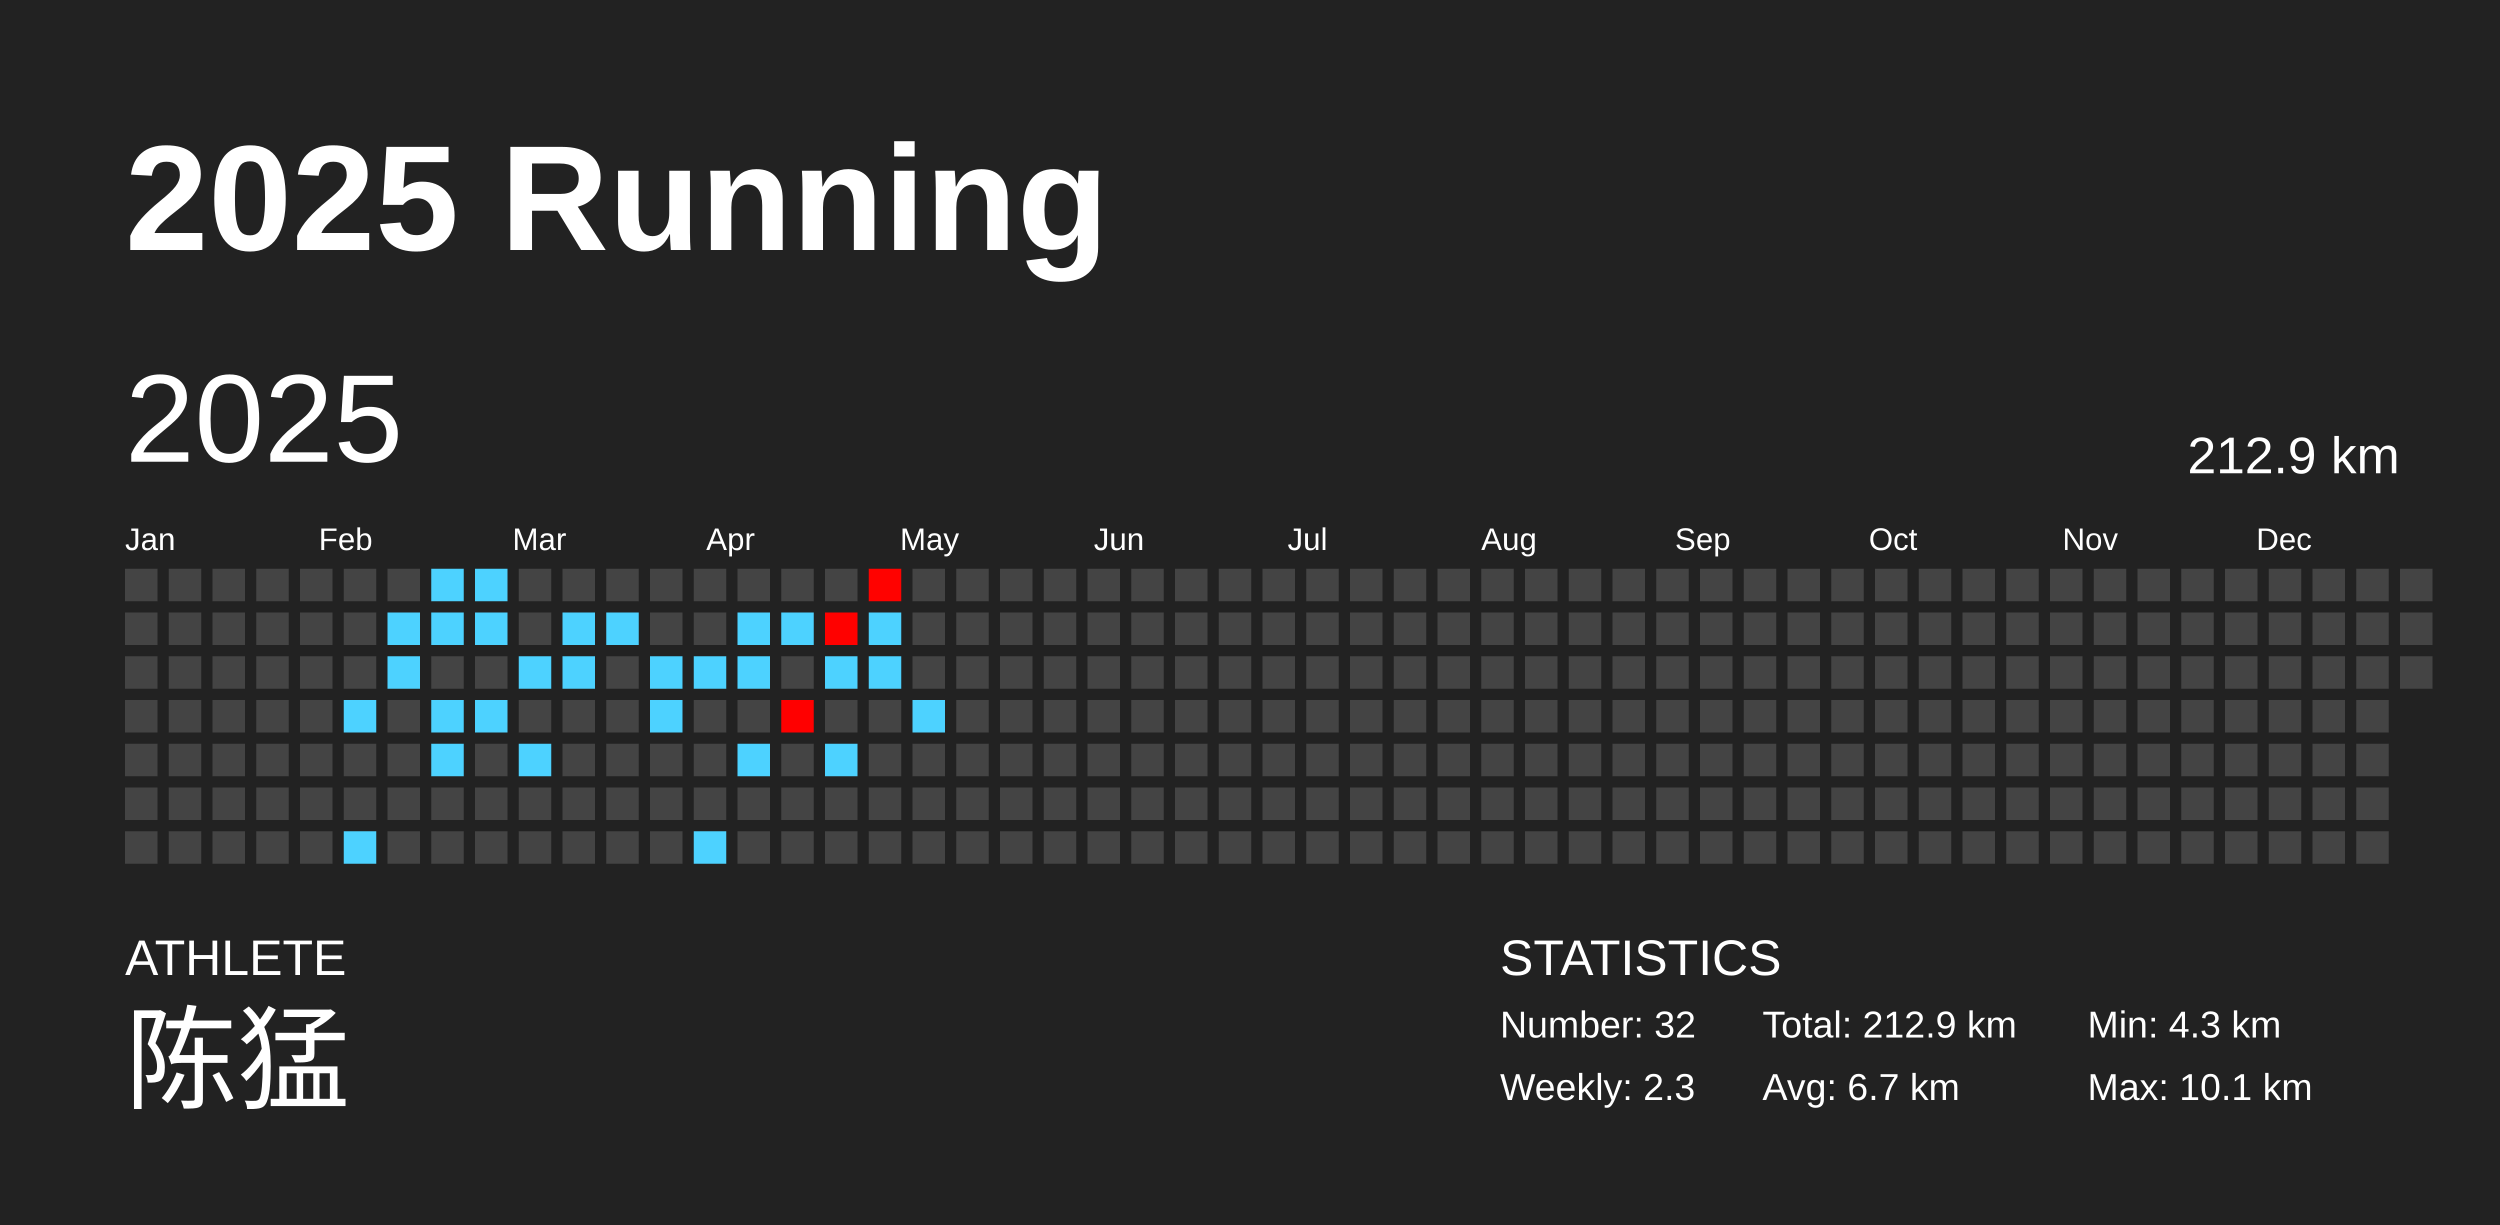
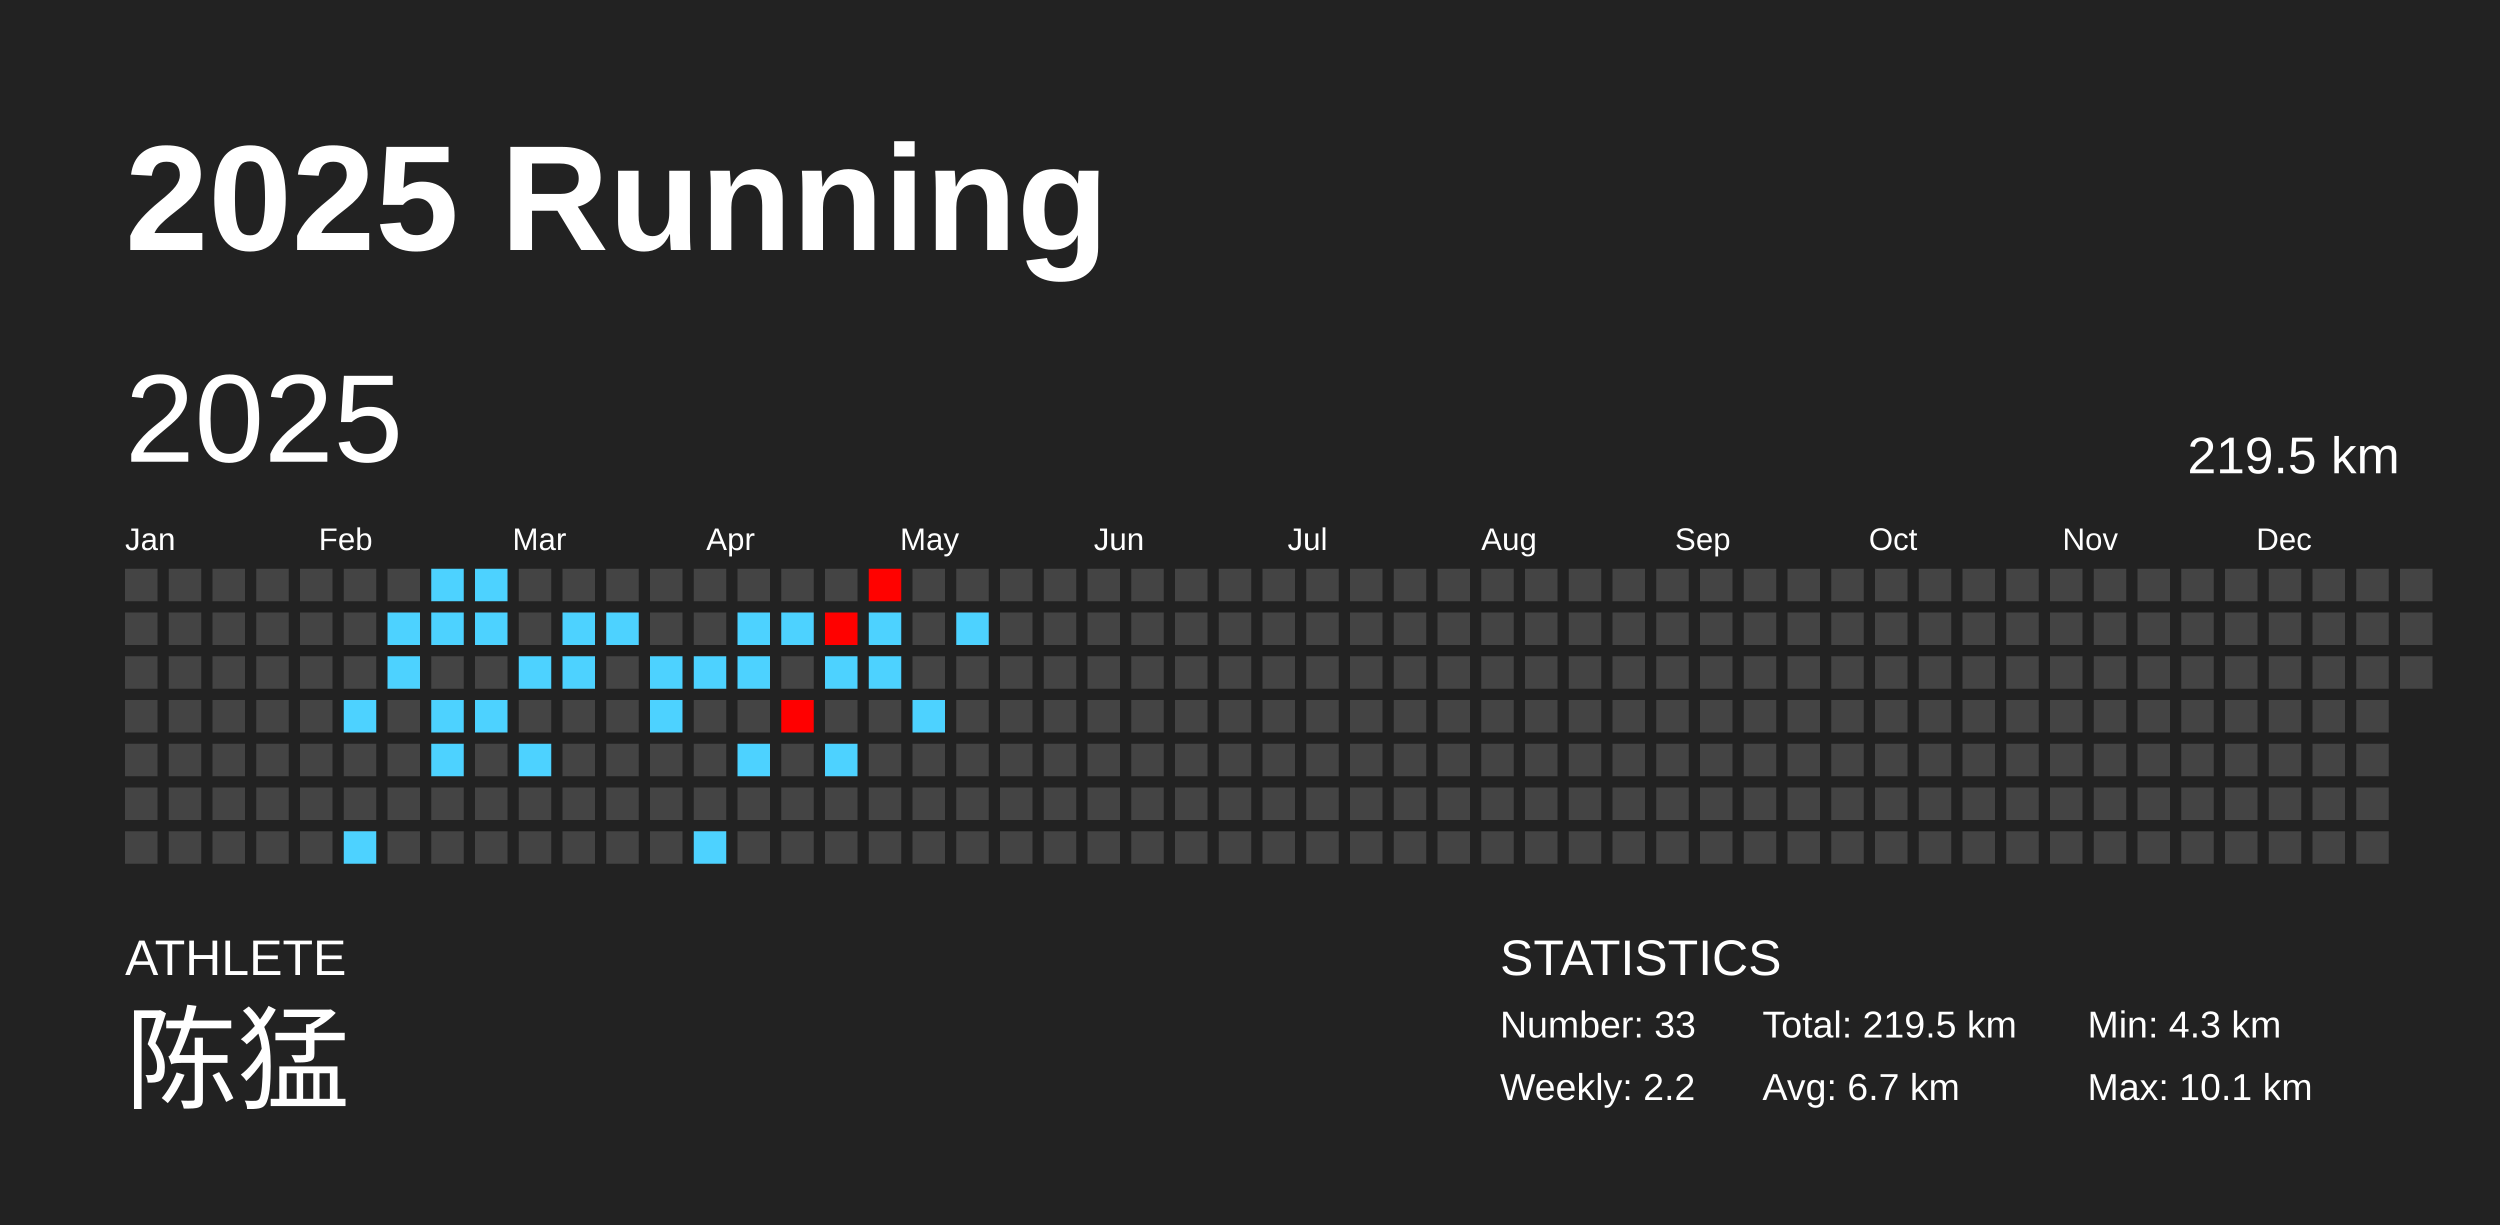
<svg xmlns="http://www.w3.org/2000/svg" baseProfile="full" height="98mm" version="1.1" viewBox="0,0,200,98" width="200mm">
  <defs />
  <rect fill="#222222" height="98" width="200" x="0" y="0" />
  <text fill="#FFFFFF" style="font-size:12px; font-family:Arial; font-weight:bold;" x="10" y="20">2025 Running</text>
  <text fill="#FFFFFF" style="font-size:4px; font-family:Arial" x="10" y="78">ATHLETE</text>
  <text fill="#FFFFFF" style="font-size:9px; font-family:Arial" x="10" y="88">陈猛</text>
  <text fill="#FFFFFF" style="font-size:4px; font-family:Arial" x="120" y="78">STATISTICS</text>
-   <text fill="#FFFFFF" style="font-size:3px; font-family:Arial" x="120" y="83">Number: 32</text>
-   <text fill="#FFFFFF" style="font-size:3px; font-family:Arial" x="120" y="88">Weekly: 2.3</text>
-   <text fill="#FFFFFF" style="font-size:3px; font-family:Arial" x="141" y="83">Total: 212.9 km</text>
+   <text fill="#FFFFFF" style="font-size:3px; font-family:Arial" x="120" y="83">Number: 33</text>
+   <text fill="#FFFFFF" style="font-size:3px; font-family:Arial" x="120" y="88">Weekly: 2.2</text>
+   <text fill="#FFFFFF" style="font-size:3px; font-family:Arial" x="141" y="83">Total: 219.5 km</text>
  <text fill="#FFFFFF" style="font-size:3px; font-family:Arial" x="141" y="88">Avg: 6.7 km</text>
  <text fill="#FFFFFF" style="font-size:3px; font-family:Arial" x="167" y="83">Min: 4.3 km</text>
  <text fill="#FFFFFF" style="font-size:3px; font-family:Arial" x="167" y="88">Max: 10.1 km</text>
  <text dominant-baseline="hanging" fill="#FFFFFF" style="font-size:10.0px; font-family:Arial;" x="10" y="30">2025</text>
-   <text dominant-baseline="hanging" fill="#FFFFFF" style="font-size:4.125px; font-family:Arial;" x="175" y="35">212.9 km</text>
+   <text dominant-baseline="hanging" fill="#FFFFFF" style="font-size:4.125px; font-family:Arial;" x="175" y="35">219.5 km</text>
  <text fill="#FFFFFF" style="font-size:2.5px; font-family:Arial" x="10.0" y="44">Jan</text>
  <text fill="#FFFFFF" style="font-size:2.5px; font-family:Arial" x="25.5" y="44">Feb</text>
  <text fill="#FFFFFF" style="font-size:2.5px; font-family:Arial" x="41.0" y="44">Mar</text>
  <text fill="#FFFFFF" style="font-size:2.5px; font-family:Arial" x="56.5" y="44">Apr</text>
  <text fill="#FFFFFF" style="font-size:2.5px; font-family:Arial" x="72.0" y="44">May</text>
  <text fill="#FFFFFF" style="font-size:2.5px; font-family:Arial" x="87.5" y="44">Jun</text>
  <text fill="#FFFFFF" style="font-size:2.5px; font-family:Arial" x="103.0" y="44">Jul</text>
  <text fill="#FFFFFF" style="font-size:2.5px; font-family:Arial" x="118.5" y="44">Aug</text>
  <text fill="#FFFFFF" style="font-size:2.5px; font-family:Arial" x="134.0" y="44">Sep</text>
  <text fill="#FFFFFF" style="font-size:2.5px; font-family:Arial" x="149.5" y="44">Oct</text>
  <text fill="#FFFFFF" style="font-size:2.5px; font-family:Arial" x="165.0" y="44">Nov</text>
  <text fill="#FFFFFF" style="font-size:2.5px; font-family:Arial" x="180.5" y="44">Dec</text>
  <rect fill="#444444" height="2.6" width="2.6" x="10.0" y="45.5" />
  <rect fill="#444444" height="2.6" width="2.6" x="10.0" y="49.0" />
  <rect fill="#444444" height="2.6" width="2.6" x="10.0" y="52.5" />
  <rect fill="#444444" height="2.6" width="2.6" x="10.0" y="56.0" />
  <rect fill="#444444" height="2.6" width="2.6" x="10.0" y="59.5" />
  <rect fill="#444444" height="2.6" width="2.6" x="10.0" y="63.0" />
  <rect fill="#444444" height="2.6" width="2.6" x="10.0" y="66.5" />
  <rect fill="#444444" height="2.6" width="2.6" x="13.5" y="45.5" />
  <rect fill="#444444" height="2.6" width="2.6" x="13.5" y="49.0" />
  <rect fill="#444444" height="2.6" width="2.6" x="13.5" y="52.5" />
  <rect fill="#444444" height="2.6" width="2.6" x="13.5" y="56.0" />
  <rect fill="#444444" height="2.6" width="2.6" x="13.5" y="59.5" />
  <rect fill="#444444" height="2.6" width="2.6" x="13.5" y="63.0" />
  <rect fill="#444444" height="2.6" width="2.6" x="13.5" y="66.5" />
  <rect fill="#444444" height="2.6" width="2.6" x="17.0" y="45.5" />
  <rect fill="#444444" height="2.6" width="2.6" x="17.0" y="49.0" />
  <rect fill="#444444" height="2.6" width="2.6" x="17.0" y="52.5" />
  <rect fill="#444444" height="2.6" width="2.6" x="17.0" y="56.0" />
  <rect fill="#444444" height="2.6" width="2.6" x="17.0" y="59.5" />
  <rect fill="#444444" height="2.6" width="2.6" x="17.0" y="63.0" />
  <rect fill="#444444" height="2.6" width="2.6" x="17.0" y="66.5" />
  <rect fill="#444444" height="2.6" width="2.6" x="20.5" y="45.5" />
  <rect fill="#444444" height="2.6" width="2.6" x="20.5" y="49.0" />
  <rect fill="#444444" height="2.6" width="2.6" x="20.5" y="52.5" />
  <rect fill="#444444" height="2.6" width="2.6" x="20.5" y="56.0" />
  <rect fill="#444444" height="2.6" width="2.6" x="20.5" y="59.5" />
  <rect fill="#444444" height="2.6" width="2.6" x="20.5" y="63.0" />
  <rect fill="#444444" height="2.6" width="2.6" x="20.5" y="66.5" />
  <rect fill="#444444" height="2.6" width="2.6" x="24.0" y="45.5" />
  <rect fill="#444444" height="2.6" width="2.6" x="24.0" y="49.0" />
  <rect fill="#444444" height="2.6" width="2.6" x="24.0" y="52.5" />
  <rect fill="#444444" height="2.6" width="2.6" x="24.0" y="56.0" />
  <rect fill="#444444" height="2.6" width="2.6" x="24.0" y="59.5" />
  <rect fill="#444444" height="2.6" width="2.6" x="24.0" y="63.0" />
  <rect fill="#444444" height="2.6" width="2.6" x="24.0" y="66.5" />
  <rect fill="#444444" height="2.6" width="2.6" x="27.5" y="45.5" />
  <rect fill="#444444" height="2.6" width="2.6" x="27.5" y="49.0" />
  <rect fill="#444444" height="2.6" width="2.6" x="27.5" y="52.5" />
  <rect fill="#4dd2ff" height="2.6" width="2.6" x="27.5" y="56.0" />
  <rect fill="#444444" height="2.6" width="2.6" x="27.5" y="59.5" />
  <rect fill="#444444" height="2.6" width="2.6" x="27.5" y="63.0" />
  <rect fill="#4dd2ff" height="2.6" width="2.6" x="27.5" y="66.5" />
  <rect fill="#444444" height="2.6" width="2.6" x="31.0" y="45.5" />
  <rect fill="#4dd2ff" height="2.6" width="2.6" x="31.0" y="49.0" />
  <rect fill="#4dd2ff" height="2.6" width="2.6" x="31.0" y="52.5" />
  <rect fill="#444444" height="2.6" width="2.6" x="31.0" y="56.0" />
  <rect fill="#444444" height="2.6" width="2.6" x="31.0" y="59.5" />
  <rect fill="#444444" height="2.6" width="2.6" x="31.0" y="63.0" />
  <rect fill="#444444" height="2.6" width="2.6" x="31.0" y="66.5" />
  <rect fill="#4dd2ff" height="2.6" width="2.6" x="34.5" y="45.5" />
  <rect fill="#4dd2ff" height="2.6" width="2.6" x="34.5" y="49.0" />
  <rect fill="#444444" height="2.6" width="2.6" x="34.5" y="52.5" />
  <rect fill="#4dd2ff" height="2.6" width="2.6" x="34.5" y="56.0" />
  <rect fill="#4dd2ff" height="2.6" width="2.6" x="34.5" y="59.5" />
  <rect fill="#444444" height="2.6" width="2.6" x="34.5" y="63.0" />
  <rect fill="#444444" height="2.6" width="2.6" x="34.5" y="66.5" />
  <rect fill="#4dd2ff" height="2.6" width="2.6" x="38.0" y="45.5" />
  <rect fill="#4dd2ff" height="2.6" width="2.6" x="38.0" y="49.0" />
  <rect fill="#444444" height="2.6" width="2.6" x="38.0" y="52.5" />
  <rect fill="#4dd2ff" height="2.6" width="2.6" x="38.0" y="56.0" />
  <rect fill="#444444" height="2.6" width="2.6" x="38.0" y="59.5" />
  <rect fill="#444444" height="2.6" width="2.6" x="38.0" y="63.0" />
  <rect fill="#444444" height="2.6" width="2.6" x="38.0" y="66.5" />
  <rect fill="#444444" height="2.6" width="2.6" x="41.5" y="45.5" />
  <rect fill="#444444" height="2.6" width="2.6" x="41.5" y="49.0" />
  <rect fill="#4dd2ff" height="2.6" width="2.6" x="41.5" y="52.5" />
  <rect fill="#444444" height="2.6" width="2.6" x="41.5" y="56.0" />
  <rect fill="#4dd2ff" height="2.6" width="2.6" x="41.5" y="59.5" />
  <rect fill="#444444" height="2.6" width="2.6" x="41.5" y="63.0" />
  <rect fill="#444444" height="2.6" width="2.6" x="41.5" y="66.5" />
  <rect fill="#444444" height="2.6" width="2.6" x="45.0" y="45.5" />
  <rect fill="#4dd2ff" height="2.6" width="2.6" x="45.0" y="49.0" />
  <rect fill="#4dd2ff" height="2.6" width="2.6" x="45.0" y="52.5" />
  <rect fill="#444444" height="2.6" width="2.6" x="45.0" y="56.0" />
  <rect fill="#444444" height="2.6" width="2.6" x="45.0" y="59.5" />
  <rect fill="#444444" height="2.6" width="2.6" x="45.0" y="63.0" />
  <rect fill="#444444" height="2.6" width="2.6" x="45.0" y="66.5" />
  <rect fill="#444444" height="2.6" width="2.6" x="48.5" y="45.5" />
  <rect fill="#4dd2ff" height="2.6" width="2.6" x="48.5" y="49.0" />
  <rect fill="#444444" height="2.6" width="2.6" x="48.5" y="52.5" />
  <rect fill="#444444" height="2.6" width="2.6" x="48.5" y="56.0" />
  <rect fill="#444444" height="2.6" width="2.6" x="48.5" y="59.5" />
  <rect fill="#444444" height="2.6" width="2.6" x="48.5" y="63.0" />
  <rect fill="#444444" height="2.6" width="2.6" x="48.5" y="66.5" />
  <rect fill="#444444" height="2.6" width="2.6" x="52.0" y="45.5" />
  <rect fill="#444444" height="2.6" width="2.6" x="52.0" y="49.0" />
  <rect fill="#4dd2ff" height="2.6" width="2.6" x="52.0" y="52.5" />
  <rect fill="#4dd2ff" height="2.6" width="2.6" x="52.0" y="56.0" />
  <rect fill="#444444" height="2.6" width="2.6" x="52.0" y="59.5" />
  <rect fill="#444444" height="2.6" width="2.6" x="52.0" y="63.0" />
  <rect fill="#444444" height="2.6" width="2.6" x="52.0" y="66.5" />
  <rect fill="#444444" height="2.6" width="2.6" x="55.5" y="45.5" />
  <rect fill="#444444" height="2.6" width="2.6" x="55.5" y="49.0" />
  <rect fill="#4dd2ff" height="2.6" width="2.6" x="55.5" y="52.5" />
  <rect fill="#444444" height="2.6" width="2.6" x="55.5" y="56.0" />
  <rect fill="#444444" height="2.6" width="2.6" x="55.5" y="59.5" />
  <rect fill="#444444" height="2.6" width="2.6" x="55.5" y="63.0" />
  <rect fill="#4dd2ff" height="2.6" width="2.6" x="55.5" y="66.5" />
  <rect fill="#444444" height="2.6" width="2.6" x="59.0" y="45.5" />
  <rect fill="#4dd2ff" height="2.6" width="2.6" x="59.0" y="49.0" />
  <rect fill="#4dd2ff" height="2.6" width="2.6" x="59.0" y="52.5" />
  <rect fill="#444444" height="2.6" width="2.6" x="59.0" y="56.0" />
  <rect fill="#4dd2ff" height="2.6" width="2.6" x="59.0" y="59.5" />
  <rect fill="#444444" height="2.6" width="2.6" x="59.0" y="63.0" />
  <rect fill="#444444" height="2.6" width="2.6" x="59.0" y="66.5" />
  <rect fill="#444444" height="2.6" width="2.6" x="62.5" y="45.5" />
  <rect fill="#4dd2ff" height="2.6" width="2.6" x="62.5" y="49.0" />
  <rect fill="#444444" height="2.6" width="2.6" x="62.5" y="52.5" />
  <rect fill="#ff0000" height="2.6" width="2.6" x="62.5" y="56.0" />
  <rect fill="#444444" height="2.6" width="2.6" x="62.5" y="59.5" />
  <rect fill="#444444" height="2.6" width="2.6" x="62.5" y="63.0" />
  <rect fill="#444444" height="2.6" width="2.6" x="62.5" y="66.5" />
  <rect fill="#444444" height="2.6" width="2.6" x="66.0" y="45.5" />
  <rect fill="#ff0100" height="2.6" width="2.6" x="66.0" y="49.0" />
  <rect fill="#4dd2ff" height="2.6" width="2.6" x="66.0" y="52.5" />
  <rect fill="#444444" height="2.6" width="2.6" x="66.0" y="56.0" />
  <rect fill="#4dd2ff" height="2.6" width="2.6" x="66.0" y="59.5" />
  <rect fill="#444444" height="2.6" width="2.6" x="66.0" y="63.0" />
  <rect fill="#444444" height="2.6" width="2.6" x="66.0" y="66.5" />
  <rect fill="#ff0200" height="2.6" width="2.6" x="69.5" y="45.5" />
  <rect fill="#4dd2ff" height="2.6" width="2.6" x="69.5" y="49.0" />
  <rect fill="#4dd2ff" height="2.6" width="2.6" x="69.5" y="52.5" />
  <rect fill="#444444" height="2.6" width="2.6" x="69.5" y="56.0" />
  <rect fill="#444444" height="2.6" width="2.6" x="69.5" y="59.5" />
  <rect fill="#444444" height="2.6" width="2.6" x="69.5" y="63.0" />
  <rect fill="#444444" height="2.6" width="2.6" x="69.5" y="66.5" />
  <rect fill="#444444" height="2.6" width="2.6" x="73.0" y="45.5" />
  <rect fill="#444444" height="2.6" width="2.6" x="73.0" y="49.0" />
  <rect fill="#444444" height="2.6" width="2.6" x="73.0" y="52.5" />
  <rect fill="#4dd2ff" height="2.6" width="2.6" x="73.0" y="56.0" />
  <rect fill="#444444" height="2.6" width="2.6" x="73.0" y="59.5" />
  <rect fill="#444444" height="2.6" width="2.6" x="73.0" y="63.0" />
  <rect fill="#444444" height="2.6" width="2.6" x="73.0" y="66.5" />
  <rect fill="#444444" height="2.6" width="2.6" x="76.5" y="45.5" />
-   <rect fill="#444444" height="2.6" width="2.6" x="76.5" y="49.0" />
+   <rect fill="#4dd2ff" height="2.6" width="2.6" x="76.5" y="49.0" />
  <rect fill="#444444" height="2.6" width="2.6" x="76.5" y="52.5" />
  <rect fill="#444444" height="2.6" width="2.6" x="76.5" y="56.0" />
  <rect fill="#444444" height="2.6" width="2.6" x="76.5" y="59.5" />
  <rect fill="#444444" height="2.6" width="2.6" x="76.5" y="63.0" />
  <rect fill="#444444" height="2.6" width="2.6" x="76.5" y="66.5" />
  <rect fill="#444444" height="2.6" width="2.6" x="80.0" y="45.5" />
  <rect fill="#444444" height="2.6" width="2.6" x="80.0" y="49.0" />
  <rect fill="#444444" height="2.6" width="2.6" x="80.0" y="52.5" />
  <rect fill="#444444" height="2.6" width="2.6" x="80.0" y="56.0" />
  <rect fill="#444444" height="2.6" width="2.6" x="80.0" y="59.5" />
  <rect fill="#444444" height="2.6" width="2.6" x="80.0" y="63.0" />
  <rect fill="#444444" height="2.6" width="2.6" x="80.0" y="66.5" />
  <rect fill="#444444" height="2.6" width="2.6" x="83.5" y="45.5" />
  <rect fill="#444444" height="2.6" width="2.6" x="83.5" y="49.0" />
  <rect fill="#444444" height="2.6" width="2.6" x="83.5" y="52.5" />
  <rect fill="#444444" height="2.6" width="2.6" x="83.5" y="56.0" />
  <rect fill="#444444" height="2.6" width="2.6" x="83.5" y="59.5" />
  <rect fill="#444444" height="2.6" width="2.6" x="83.5" y="63.0" />
  <rect fill="#444444" height="2.6" width="2.6" x="83.5" y="66.5" />
  <rect fill="#444444" height="2.6" width="2.6" x="87.0" y="45.5" />
  <rect fill="#444444" height="2.6" width="2.6" x="87.0" y="49.0" />
  <rect fill="#444444" height="2.6" width="2.6" x="87.0" y="52.5" />
  <rect fill="#444444" height="2.6" width="2.6" x="87.0" y="56.0" />
  <rect fill="#444444" height="2.6" width="2.6" x="87.0" y="59.5" />
  <rect fill="#444444" height="2.6" width="2.6" x="87.0" y="63.0" />
  <rect fill="#444444" height="2.6" width="2.6" x="87.0" y="66.5" />
  <rect fill="#444444" height="2.6" width="2.6" x="90.5" y="45.5" />
  <rect fill="#444444" height="2.6" width="2.6" x="90.5" y="49.0" />
  <rect fill="#444444" height="2.6" width="2.6" x="90.5" y="52.5" />
  <rect fill="#444444" height="2.6" width="2.6" x="90.5" y="56.0" />
  <rect fill="#444444" height="2.6" width="2.6" x="90.5" y="59.5" />
  <rect fill="#444444" height="2.6" width="2.6" x="90.5" y="63.0" />
  <rect fill="#444444" height="2.6" width="2.6" x="90.5" y="66.5" />
  <rect fill="#444444" height="2.6" width="2.6" x="94.0" y="45.5" />
  <rect fill="#444444" height="2.6" width="2.6" x="94.0" y="49.0" />
  <rect fill="#444444" height="2.6" width="2.6" x="94.0" y="52.5" />
  <rect fill="#444444" height="2.6" width="2.6" x="94.0" y="56.0" />
  <rect fill="#444444" height="2.6" width="2.6" x="94.0" y="59.5" />
  <rect fill="#444444" height="2.6" width="2.6" x="94.0" y="63.0" />
  <rect fill="#444444" height="2.6" width="2.6" x="94.0" y="66.5" />
  <rect fill="#444444" height="2.6" width="2.6" x="97.5" y="45.5" />
  <rect fill="#444444" height="2.6" width="2.6" x="97.5" y="49.0" />
  <rect fill="#444444" height="2.6" width="2.6" x="97.5" y="52.5" />
  <rect fill="#444444" height="2.6" width="2.6" x="97.5" y="56.0" />
  <rect fill="#444444" height="2.6" width="2.6" x="97.5" y="59.5" />
  <rect fill="#444444" height="2.6" width="2.6" x="97.5" y="63.0" />
  <rect fill="#444444" height="2.6" width="2.6" x="97.5" y="66.5" />
  <rect fill="#444444" height="2.6" width="2.6" x="101.0" y="45.5" />
  <rect fill="#444444" height="2.6" width="2.6" x="101.0" y="49.0" />
  <rect fill="#444444" height="2.6" width="2.6" x="101.0" y="52.5" />
  <rect fill="#444444" height="2.6" width="2.6" x="101.0" y="56.0" />
  <rect fill="#444444" height="2.6" width="2.6" x="101.0" y="59.5" />
  <rect fill="#444444" height="2.6" width="2.6" x="101.0" y="63.0" />
  <rect fill="#444444" height="2.6" width="2.6" x="101.0" y="66.5" />
  <rect fill="#444444" height="2.6" width="2.6" x="104.5" y="45.5" />
  <rect fill="#444444" height="2.6" width="2.6" x="104.5" y="49.0" />
  <rect fill="#444444" height="2.6" width="2.6" x="104.5" y="52.5" />
  <rect fill="#444444" height="2.6" width="2.6" x="104.5" y="56.0" />
  <rect fill="#444444" height="2.6" width="2.6" x="104.5" y="59.5" />
  <rect fill="#444444" height="2.6" width="2.6" x="104.5" y="63.0" />
  <rect fill="#444444" height="2.6" width="2.6" x="104.5" y="66.5" />
  <rect fill="#444444" height="2.6" width="2.6" x="108.0" y="45.5" />
  <rect fill="#444444" height="2.6" width="2.6" x="108.0" y="49.0" />
  <rect fill="#444444" height="2.6" width="2.6" x="108.0" y="52.5" />
  <rect fill="#444444" height="2.6" width="2.6" x="108.0" y="56.0" />
  <rect fill="#444444" height="2.6" width="2.6" x="108.0" y="59.5" />
  <rect fill="#444444" height="2.6" width="2.6" x="108.0" y="63.0" />
  <rect fill="#444444" height="2.6" width="2.6" x="108.0" y="66.5" />
  <rect fill="#444444" height="2.6" width="2.6" x="111.5" y="45.5" />
  <rect fill="#444444" height="2.6" width="2.6" x="111.5" y="49.0" />
  <rect fill="#444444" height="2.6" width="2.6" x="111.5" y="52.5" />
  <rect fill="#444444" height="2.6" width="2.6" x="111.5" y="56.0" />
  <rect fill="#444444" height="2.6" width="2.6" x="111.5" y="59.5" />
  <rect fill="#444444" height="2.6" width="2.6" x="111.5" y="63.0" />
  <rect fill="#444444" height="2.6" width="2.6" x="111.5" y="66.5" />
  <rect fill="#444444" height="2.6" width="2.6" x="115.0" y="45.5" />
  <rect fill="#444444" height="2.6" width="2.6" x="115.0" y="49.0" />
  <rect fill="#444444" height="2.6" width="2.6" x="115.0" y="52.5" />
  <rect fill="#444444" height="2.6" width="2.6" x="115.0" y="56.0" />
  <rect fill="#444444" height="2.6" width="2.6" x="115.0" y="59.5" />
  <rect fill="#444444" height="2.6" width="2.6" x="115.0" y="63.0" />
  <rect fill="#444444" height="2.6" width="2.6" x="115.0" y="66.5" />
  <rect fill="#444444" height="2.6" width="2.6" x="118.5" y="45.5" />
  <rect fill="#444444" height="2.6" width="2.6" x="118.5" y="49.0" />
  <rect fill="#444444" height="2.6" width="2.6" x="118.5" y="52.5" />
  <rect fill="#444444" height="2.6" width="2.6" x="118.5" y="56.0" />
  <rect fill="#444444" height="2.6" width="2.6" x="118.5" y="59.5" />
  <rect fill="#444444" height="2.6" width="2.6" x="118.5" y="63.0" />
  <rect fill="#444444" height="2.6" width="2.6" x="118.5" y="66.5" />
  <rect fill="#444444" height="2.6" width="2.6" x="122.0" y="45.5" />
  <rect fill="#444444" height="2.6" width="2.6" x="122.0" y="49.0" />
  <rect fill="#444444" height="2.6" width="2.6" x="122.0" y="52.5" />
  <rect fill="#444444" height="2.6" width="2.6" x="122.0" y="56.0" />
  <rect fill="#444444" height="2.6" width="2.6" x="122.0" y="59.5" />
  <rect fill="#444444" height="2.6" width="2.6" x="122.0" y="63.0" />
  <rect fill="#444444" height="2.6" width="2.6" x="122.0" y="66.5" />
  <rect fill="#444444" height="2.6" width="2.6" x="125.5" y="45.5" />
  <rect fill="#444444" height="2.6" width="2.6" x="125.5" y="49.0" />
  <rect fill="#444444" height="2.6" width="2.6" x="125.5" y="52.5" />
  <rect fill="#444444" height="2.6" width="2.6" x="125.5" y="56.0" />
  <rect fill="#444444" height="2.6" width="2.6" x="125.5" y="59.5" />
  <rect fill="#444444" height="2.6" width="2.6" x="125.5" y="63.0" />
  <rect fill="#444444" height="2.6" width="2.6" x="125.5" y="66.5" />
  <rect fill="#444444" height="2.6" width="2.6" x="129.0" y="45.5" />
  <rect fill="#444444" height="2.6" width="2.6" x="129.0" y="49.0" />
  <rect fill="#444444" height="2.6" width="2.6" x="129.0" y="52.5" />
  <rect fill="#444444" height="2.6" width="2.6" x="129.0" y="56.0" />
  <rect fill="#444444" height="2.6" width="2.6" x="129.0" y="59.5" />
  <rect fill="#444444" height="2.6" width="2.6" x="129.0" y="63.0" />
  <rect fill="#444444" height="2.6" width="2.6" x="129.0" y="66.5" />
  <rect fill="#444444" height="2.6" width="2.6" x="132.5" y="45.5" />
  <rect fill="#444444" height="2.6" width="2.6" x="132.5" y="49.0" />
  <rect fill="#444444" height="2.6" width="2.6" x="132.5" y="52.5" />
  <rect fill="#444444" height="2.6" width="2.6" x="132.5" y="56.0" />
  <rect fill="#444444" height="2.6" width="2.6" x="132.5" y="59.5" />
  <rect fill="#444444" height="2.6" width="2.6" x="132.5" y="63.0" />
  <rect fill="#444444" height="2.6" width="2.6" x="132.5" y="66.5" />
  <rect fill="#444444" height="2.6" width="2.6" x="136.0" y="45.5" />
  <rect fill="#444444" height="2.6" width="2.6" x="136.0" y="49.0" />
  <rect fill="#444444" height="2.6" width="2.6" x="136.0" y="52.5" />
  <rect fill="#444444" height="2.6" width="2.6" x="136.0" y="56.0" />
  <rect fill="#444444" height="2.6" width="2.6" x="136.0" y="59.5" />
  <rect fill="#444444" height="2.6" width="2.6" x="136.0" y="63.0" />
  <rect fill="#444444" height="2.6" width="2.6" x="136.0" y="66.5" />
  <rect fill="#444444" height="2.6" width="2.6" x="139.5" y="45.5" />
  <rect fill="#444444" height="2.6" width="2.6" x="139.5" y="49.0" />
  <rect fill="#444444" height="2.6" width="2.6" x="139.5" y="52.5" />
  <rect fill="#444444" height="2.6" width="2.6" x="139.5" y="56.0" />
  <rect fill="#444444" height="2.6" width="2.6" x="139.5" y="59.5" />
  <rect fill="#444444" height="2.6" width="2.6" x="139.5" y="63.0" />
  <rect fill="#444444" height="2.6" width="2.6" x="139.5" y="66.5" />
  <rect fill="#444444" height="2.6" width="2.6" x="143.0" y="45.5" />
  <rect fill="#444444" height="2.6" width="2.6" x="143.0" y="49.0" />
  <rect fill="#444444" height="2.6" width="2.6" x="143.0" y="52.5" />
  <rect fill="#444444" height="2.6" width="2.6" x="143.0" y="56.0" />
  <rect fill="#444444" height="2.6" width="2.6" x="143.0" y="59.5" />
  <rect fill="#444444" height="2.6" width="2.6" x="143.0" y="63.0" />
  <rect fill="#444444" height="2.6" width="2.6" x="143.0" y="66.5" />
  <rect fill="#444444" height="2.6" width="2.6" x="146.5" y="45.5" />
  <rect fill="#444444" height="2.6" width="2.6" x="146.5" y="49.0" />
  <rect fill="#444444" height="2.6" width="2.6" x="146.5" y="52.5" />
  <rect fill="#444444" height="2.6" width="2.6" x="146.5" y="56.0" />
  <rect fill="#444444" height="2.6" width="2.6" x="146.5" y="59.5" />
  <rect fill="#444444" height="2.6" width="2.6" x="146.5" y="63.0" />
  <rect fill="#444444" height="2.6" width="2.6" x="146.5" y="66.5" />
  <rect fill="#444444" height="2.6" width="2.6" x="150.0" y="45.5" />
  <rect fill="#444444" height="2.6" width="2.6" x="150.0" y="49.0" />
  <rect fill="#444444" height="2.6" width="2.6" x="150.0" y="52.5" />
  <rect fill="#444444" height="2.6" width="2.6" x="150.0" y="56.0" />
  <rect fill="#444444" height="2.6" width="2.6" x="150.0" y="59.5" />
  <rect fill="#444444" height="2.6" width="2.6" x="150.0" y="63.0" />
  <rect fill="#444444" height="2.6" width="2.6" x="150.0" y="66.5" />
  <rect fill="#444444" height="2.6" width="2.6" x="153.5" y="45.5" />
  <rect fill="#444444" height="2.6" width="2.6" x="153.5" y="49.0" />
  <rect fill="#444444" height="2.6" width="2.6" x="153.5" y="52.5" />
  <rect fill="#444444" height="2.6" width="2.6" x="153.5" y="56.0" />
  <rect fill="#444444" height="2.6" width="2.6" x="153.5" y="59.5" />
  <rect fill="#444444" height="2.6" width="2.6" x="153.5" y="63.0" />
  <rect fill="#444444" height="2.6" width="2.6" x="153.5" y="66.5" />
  <rect fill="#444444" height="2.6" width="2.6" x="157.0" y="45.5" />
  <rect fill="#444444" height="2.6" width="2.6" x="157.0" y="49.0" />
  <rect fill="#444444" height="2.6" width="2.6" x="157.0" y="52.5" />
  <rect fill="#444444" height="2.6" width="2.6" x="157.0" y="56.0" />
  <rect fill="#444444" height="2.6" width="2.6" x="157.0" y="59.5" />
  <rect fill="#444444" height="2.6" width="2.6" x="157.0" y="63.0" />
  <rect fill="#444444" height="2.6" width="2.6" x="157.0" y="66.5" />
  <rect fill="#444444" height="2.6" width="2.6" x="160.5" y="45.5" />
  <rect fill="#444444" height="2.6" width="2.6" x="160.5" y="49.0" />
  <rect fill="#444444" height="2.6" width="2.6" x="160.5" y="52.5" />
  <rect fill="#444444" height="2.6" width="2.6" x="160.5" y="56.0" />
  <rect fill="#444444" height="2.6" width="2.6" x="160.5" y="59.5" />
  <rect fill="#444444" height="2.6" width="2.6" x="160.5" y="63.0" />
  <rect fill="#444444" height="2.6" width="2.6" x="160.5" y="66.5" />
  <rect fill="#444444" height="2.6" width="2.6" x="164.0" y="45.5" />
  <rect fill="#444444" height="2.6" width="2.6" x="164.0" y="49.0" />
  <rect fill="#444444" height="2.6" width="2.6" x="164.0" y="52.5" />
  <rect fill="#444444" height="2.6" width="2.6" x="164.0" y="56.0" />
  <rect fill="#444444" height="2.6" width="2.6" x="164.0" y="59.5" />
  <rect fill="#444444" height="2.6" width="2.6" x="164.0" y="63.0" />
  <rect fill="#444444" height="2.6" width="2.6" x="164.0" y="66.5" />
  <rect fill="#444444" height="2.6" width="2.6" x="167.5" y="45.5" />
  <rect fill="#444444" height="2.6" width="2.6" x="167.5" y="49.0" />
  <rect fill="#444444" height="2.6" width="2.6" x="167.5" y="52.5" />
  <rect fill="#444444" height="2.6" width="2.6" x="167.5" y="56.0" />
  <rect fill="#444444" height="2.6" width="2.6" x="167.5" y="59.5" />
  <rect fill="#444444" height="2.6" width="2.6" x="167.5" y="63.0" />
  <rect fill="#444444" height="2.6" width="2.6" x="167.5" y="66.5" />
  <rect fill="#444444" height="2.6" width="2.6" x="171.0" y="45.5" />
  <rect fill="#444444" height="2.6" width="2.6" x="171.0" y="49.0" />
  <rect fill="#444444" height="2.6" width="2.6" x="171.0" y="52.5" />
  <rect fill="#444444" height="2.6" width="2.6" x="171.0" y="56.0" />
  <rect fill="#444444" height="2.6" width="2.6" x="171.0" y="59.5" />
  <rect fill="#444444" height="2.6" width="2.6" x="171.0" y="63.0" />
  <rect fill="#444444" height="2.6" width="2.6" x="171.0" y="66.5" />
  <rect fill="#444444" height="2.6" width="2.6" x="174.5" y="45.5" />
  <rect fill="#444444" height="2.6" width="2.6" x="174.5" y="49.0" />
  <rect fill="#444444" height="2.6" width="2.6" x="174.5" y="52.5" />
  <rect fill="#444444" height="2.6" width="2.6" x="174.5" y="56.0" />
  <rect fill="#444444" height="2.6" width="2.6" x="174.5" y="59.5" />
  <rect fill="#444444" height="2.6" width="2.6" x="174.5" y="63.0" />
  <rect fill="#444444" height="2.6" width="2.6" x="174.5" y="66.5" />
  <rect fill="#444444" height="2.6" width="2.6" x="178.0" y="45.5" />
  <rect fill="#444444" height="2.6" width="2.6" x="178.0" y="49.0" />
  <rect fill="#444444" height="2.6" width="2.6" x="178.0" y="52.5" />
  <rect fill="#444444" height="2.6" width="2.6" x="178.0" y="56.0" />
  <rect fill="#444444" height="2.6" width="2.6" x="178.0" y="59.5" />
  <rect fill="#444444" height="2.6" width="2.6" x="178.0" y="63.0" />
  <rect fill="#444444" height="2.6" width="2.6" x="178.0" y="66.5" />
  <rect fill="#444444" height="2.6" width="2.6" x="181.5" y="45.5" />
  <rect fill="#444444" height="2.6" width="2.6" x="181.5" y="49.0" />
  <rect fill="#444444" height="2.6" width="2.6" x="181.5" y="52.5" />
  <rect fill="#444444" height="2.6" width="2.6" x="181.5" y="56.0" />
  <rect fill="#444444" height="2.6" width="2.6" x="181.5" y="59.5" />
  <rect fill="#444444" height="2.6" width="2.6" x="181.5" y="63.0" />
  <rect fill="#444444" height="2.6" width="2.6" x="181.5" y="66.5" />
  <rect fill="#444444" height="2.6" width="2.6" x="185.0" y="45.5" />
  <rect fill="#444444" height="2.6" width="2.6" x="185.0" y="49.0" />
  <rect fill="#444444" height="2.6" width="2.6" x="185.0" y="52.5" />
  <rect fill="#444444" height="2.6" width="2.6" x="185.0" y="56.0" />
  <rect fill="#444444" height="2.6" width="2.6" x="185.0" y="59.5" />
  <rect fill="#444444" height="2.6" width="2.6" x="185.0" y="63.0" />
  <rect fill="#444444" height="2.6" width="2.6" x="185.0" y="66.5" />
  <rect fill="#444444" height="2.6" width="2.6" x="188.5" y="45.5" />
  <rect fill="#444444" height="2.6" width="2.6" x="188.5" y="49.0" />
  <rect fill="#444444" height="2.6" width="2.6" x="188.5" y="52.5" />
  <rect fill="#444444" height="2.6" width="2.6" x="188.5" y="56.0" />
  <rect fill="#444444" height="2.6" width="2.6" x="188.5" y="59.5" />
  <rect fill="#444444" height="2.6" width="2.6" x="188.5" y="63.0" />
  <rect fill="#444444" height="2.6" width="2.6" x="188.5" y="66.5" />
  <rect fill="#444444" height="2.6" width="2.6" x="192.0" y="45.5" />
  <rect fill="#444444" height="2.6" width="2.6" x="192.0" y="49.0" />
  <rect fill="#444444" height="2.6" width="2.6" x="192.0" y="52.5" />
</svg>
